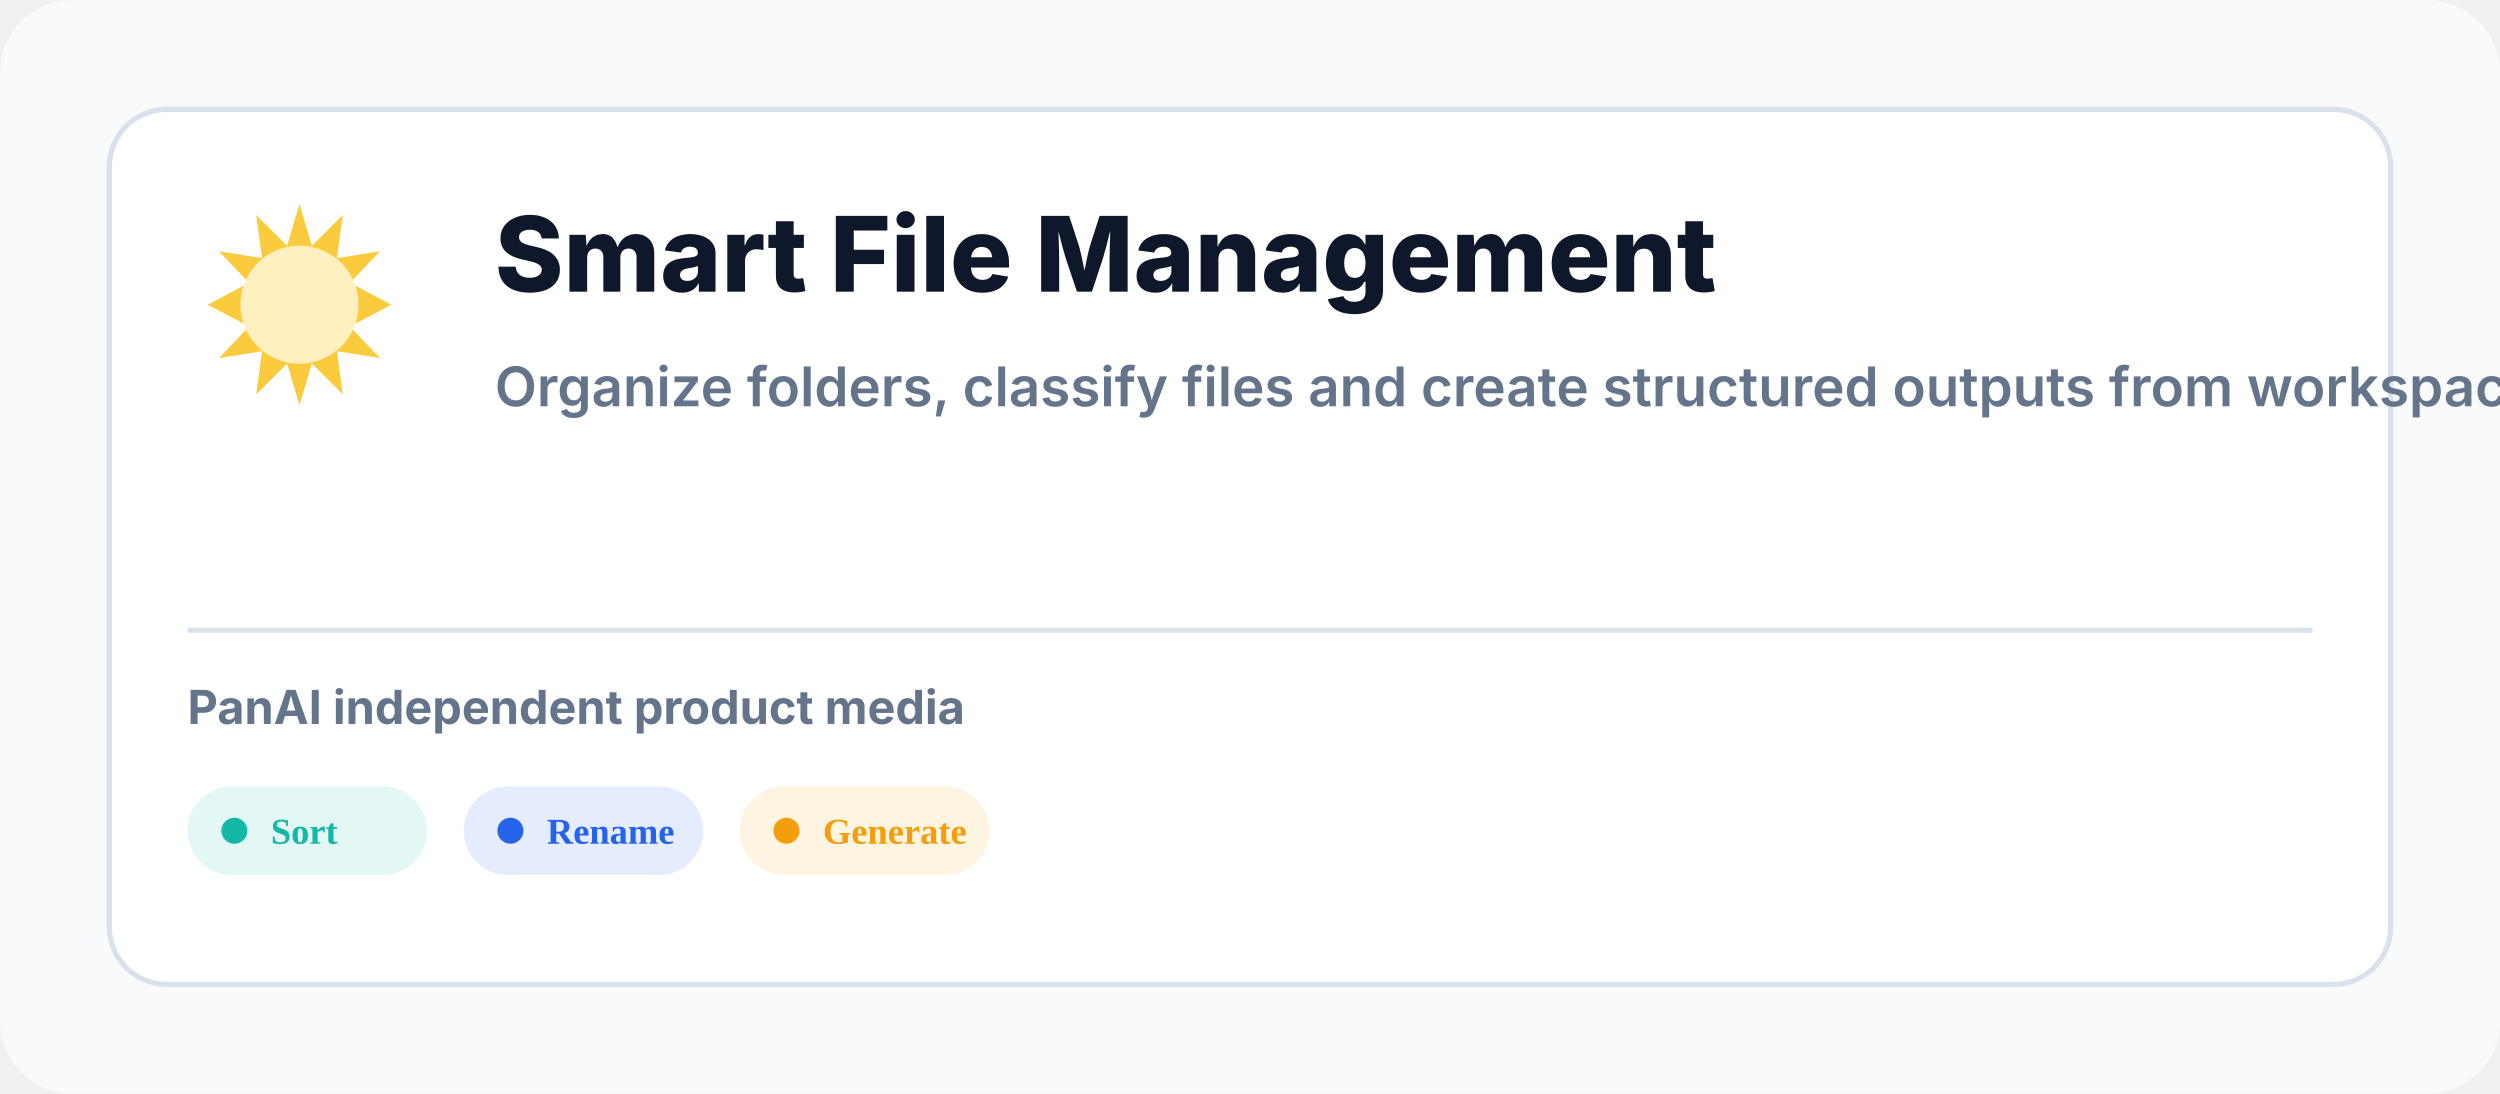
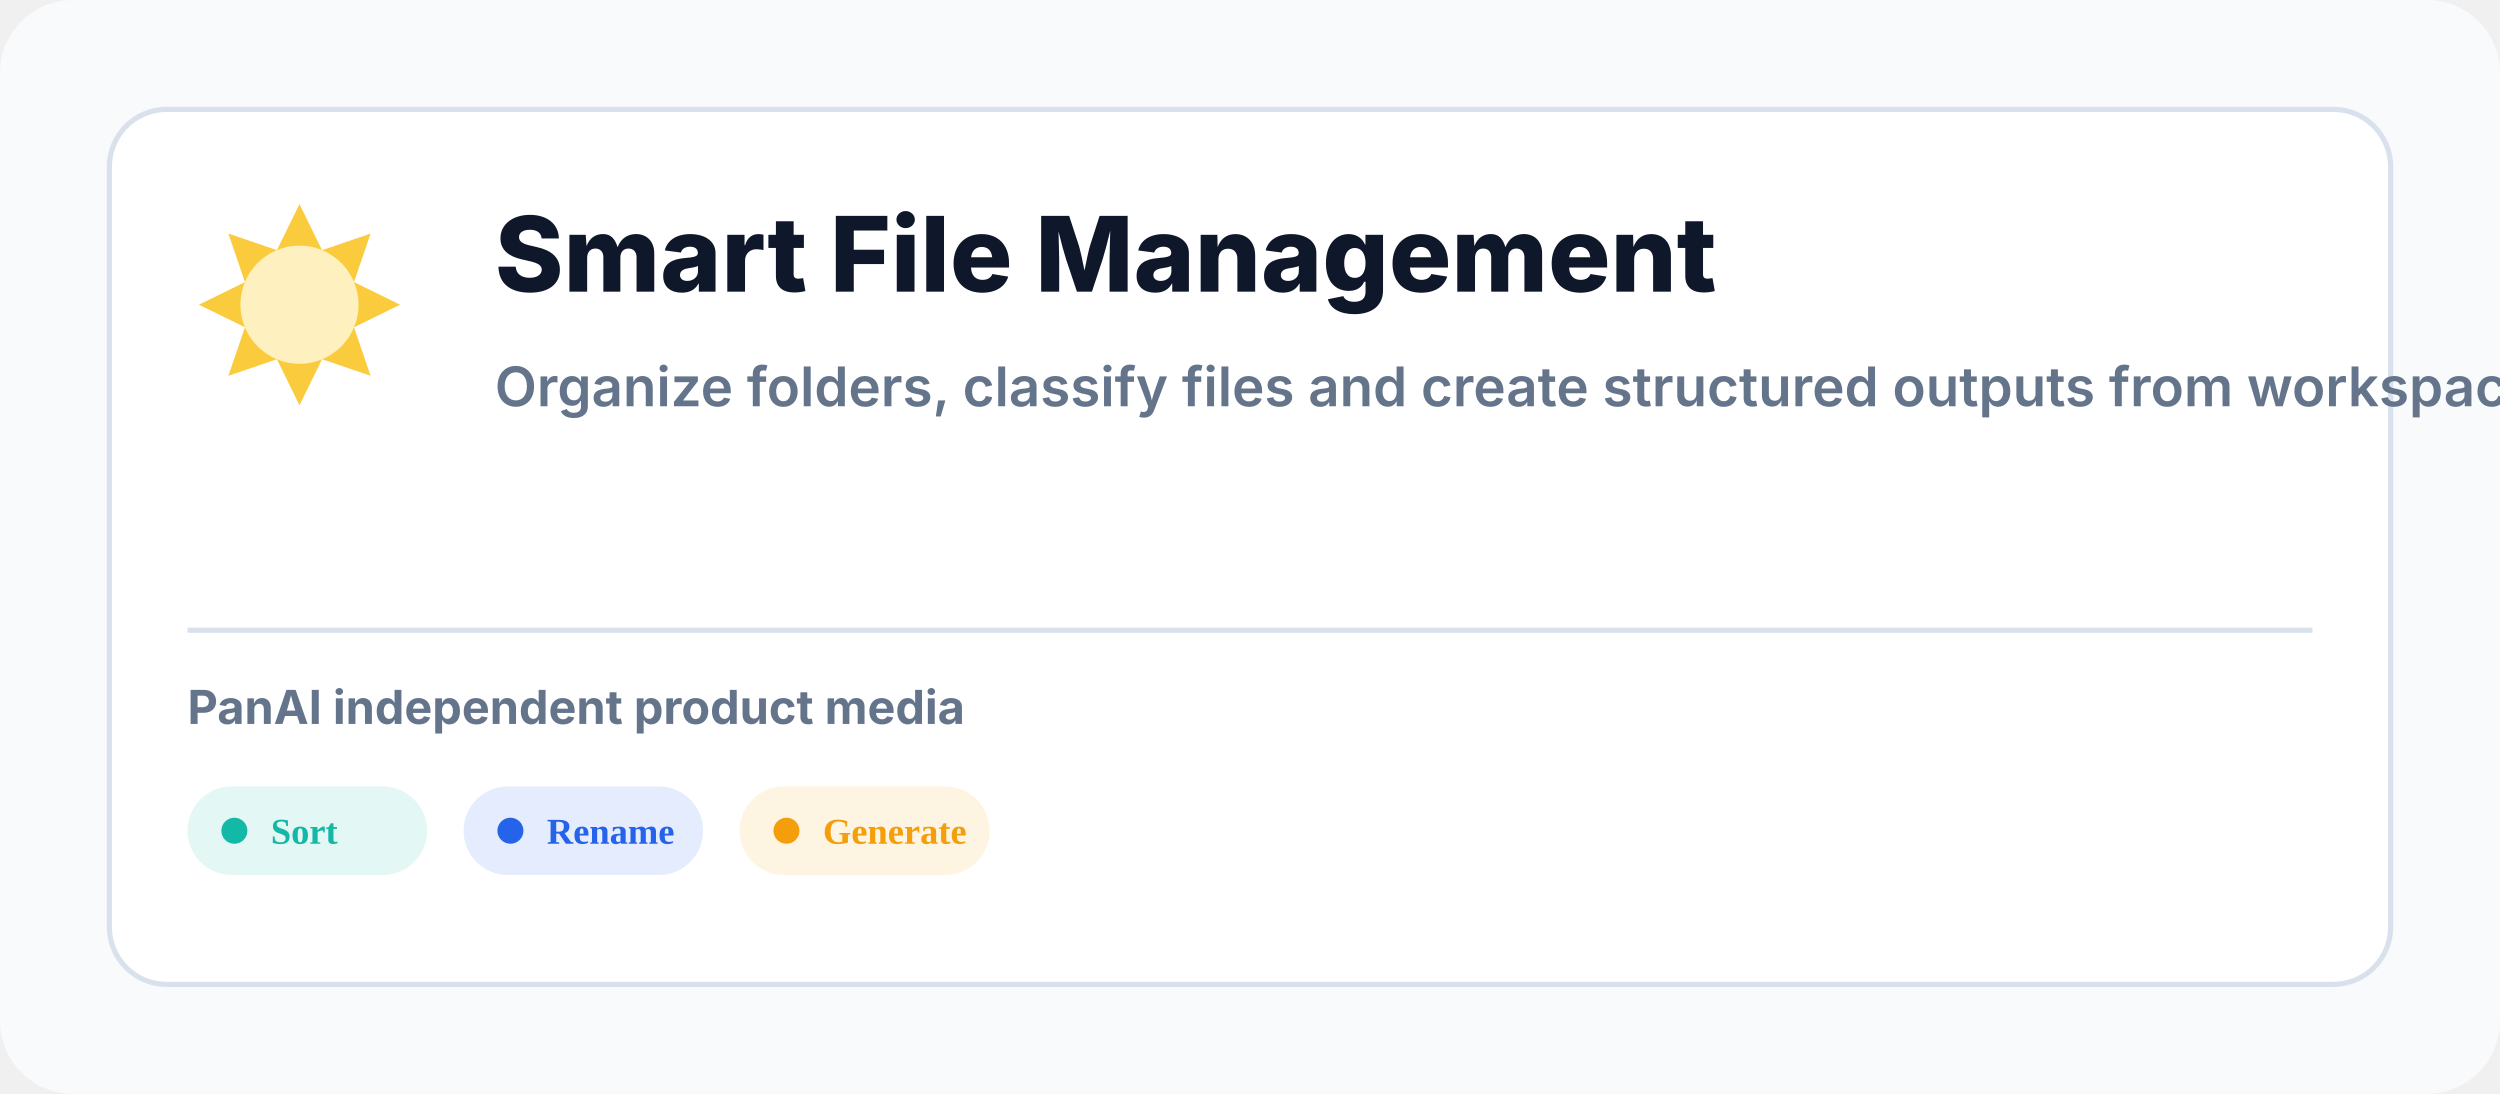
<svg xmlns="http://www.w3.org/2000/svg" width="960" height="420" viewBox="0 0 960 420" role="img" aria-label="Smart File Management">
  <rect width="960" height="420" rx="28" fill="#f8fafc" />
  <rect x="42" y="42" width="876" height="336" rx="22" fill="#ffffff" stroke="#d9e2ec" stroke-width="2" />
  <g transform="translate(72 74) scale(1.075)">
-     <path d="M40 4.06 44.45 18.98 55.47 7.93 53.37 23.39 68.79 20.9 58.02 32.2 72.81 40 58.02 47.8 68.79 59.1 53.37 56.61 55.47 72.07 44.45 61.02 40 75.94 35.55 61.02 24.53 72.07 26.63 56.61 11.21 59.1 21.98 47.8 7.19 40 21.98 32.2 11.21 20.9 26.63 23.39 24.53 7.93 35.55 18.98Z" fill="#FACC3D" />
+     <path d="M40 4.06 48.07 20.52 65.41 14.59 59.48 31.93 75.94 40 59.48 48.07 65.41 65.41 48.07 59.48 40 75.94 31.93 59.48 14.59 65.41 20.52 48.07 4.06 40 20.52 31.93 14.59 14.59 31.93 20.52Z" fill="#FACC3D" />
    <circle cx="40" cy="40" r="21.09" fill="#FFF1BF" />
  </g>
  <text x="190" y="112" font-family="Inter, ui-sans-serif, system-ui, -apple-system, BlinkMacSystemFont, Segoe UI, sans-serif" font-size="40" font-weight="800" fill="#0f172a">Smart File Management</text>
  <text x="190" y="156" font-family="Inter, ui-sans-serif, system-ui, -apple-system, BlinkMacSystemFont, Segoe UI, sans-serif" font-size="21" font-weight="600" fill="#64748b">Organize folders, classify files and create structured outputs from workspace context.</text>
  <line x1="72" y1="242" x2="888" y2="242" stroke="#d9e2ec" stroke-width="2" />
  <text x="72" y="278" font-family="Inter, ui-sans-serif, system-ui, -apple-system, BlinkMacSystemFont, Segoe UI, sans-serif" font-size="18" font-weight="700" fill="#64748b">PanAI independent product media</text>
  <rect x="72" y="302" width="92" height="34" rx="17" fill="#14b8a6" fill-opacity="0.12" />
  <circle cx="90" cy="319" r="5" fill="#14b8a6" />
  <text x="104" y="324" font-size="14" font-weight="700" fill="#14b8a6">Sort</text>
  <rect x="178" y="302" width="92" height="34" rx="17" fill="#2563eb" fill-opacity="0.12" />
  <circle cx="196" cy="319" r="5" fill="#2563eb" />
  <text x="210" y="324" font-size="14" font-weight="700" fill="#2563eb">Rename</text>
  <rect x="284" y="302" width="96" height="34" rx="17" fill="#f59e0b" fill-opacity="0.12" />
  <circle cx="302" cy="319" r="5" fill="#f59e0b" />
  <text x="316" y="324" font-size="14" font-weight="700" fill="#f59e0b">Generate</text>
</svg>
